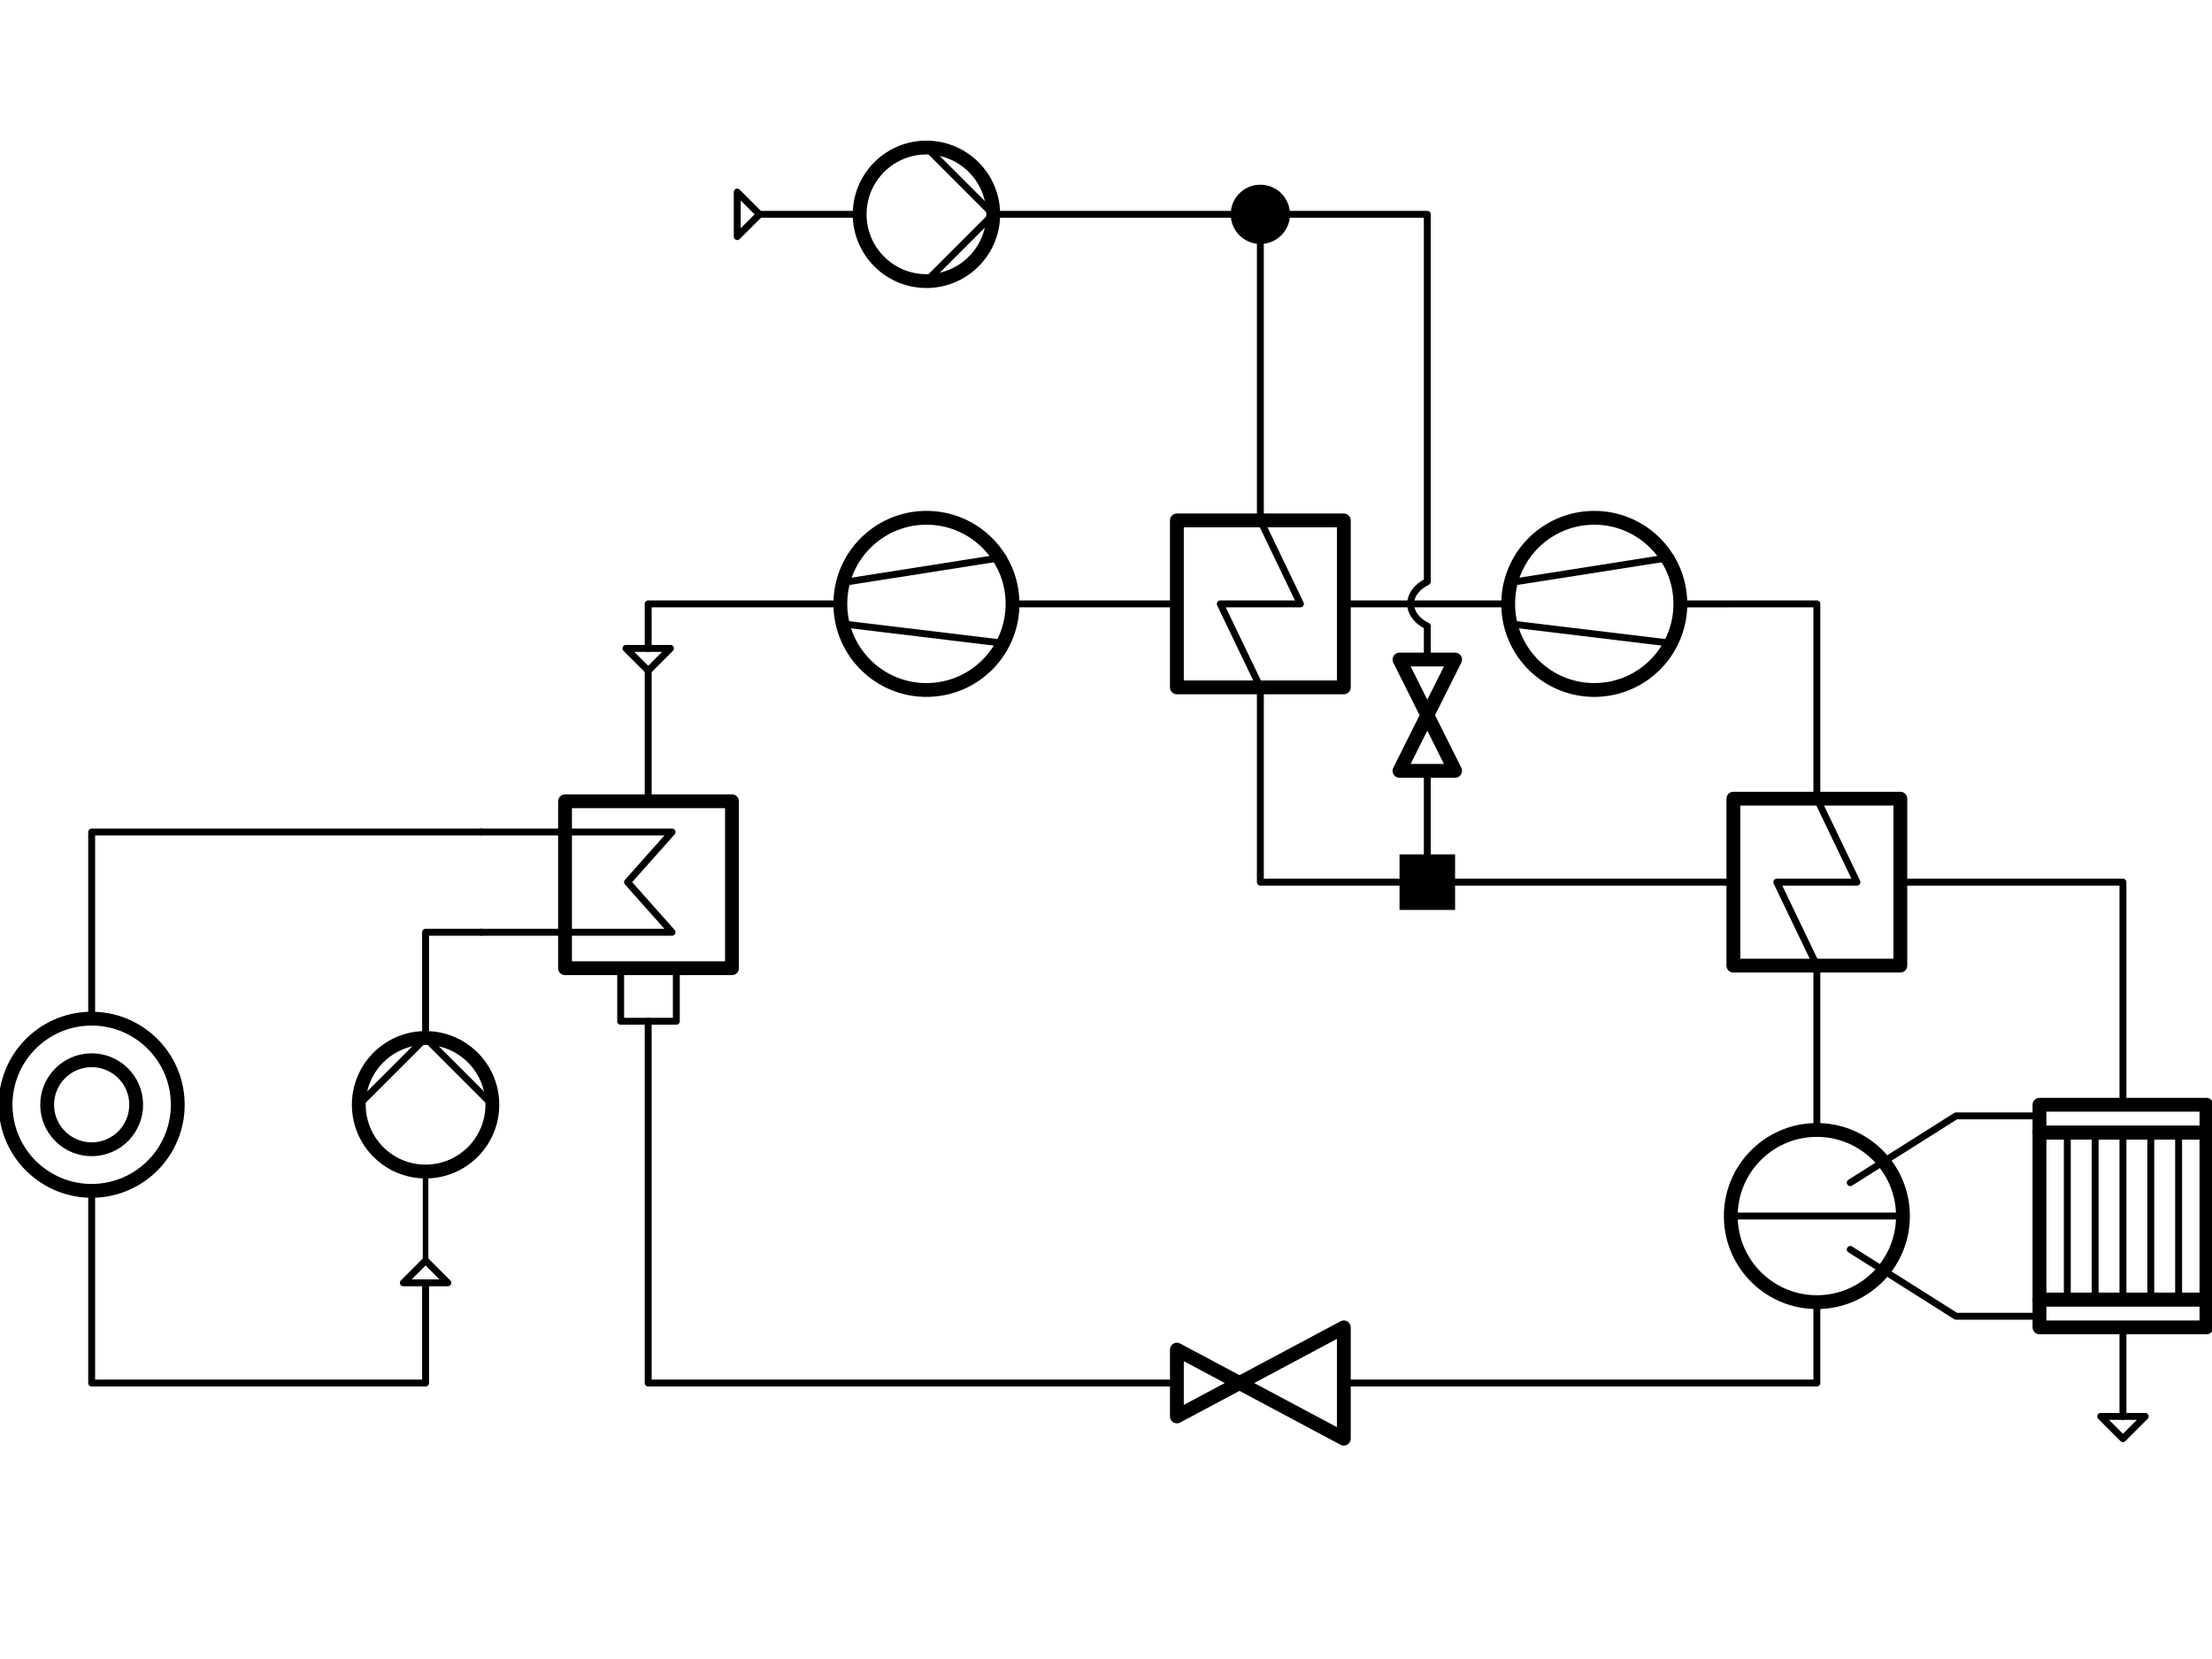
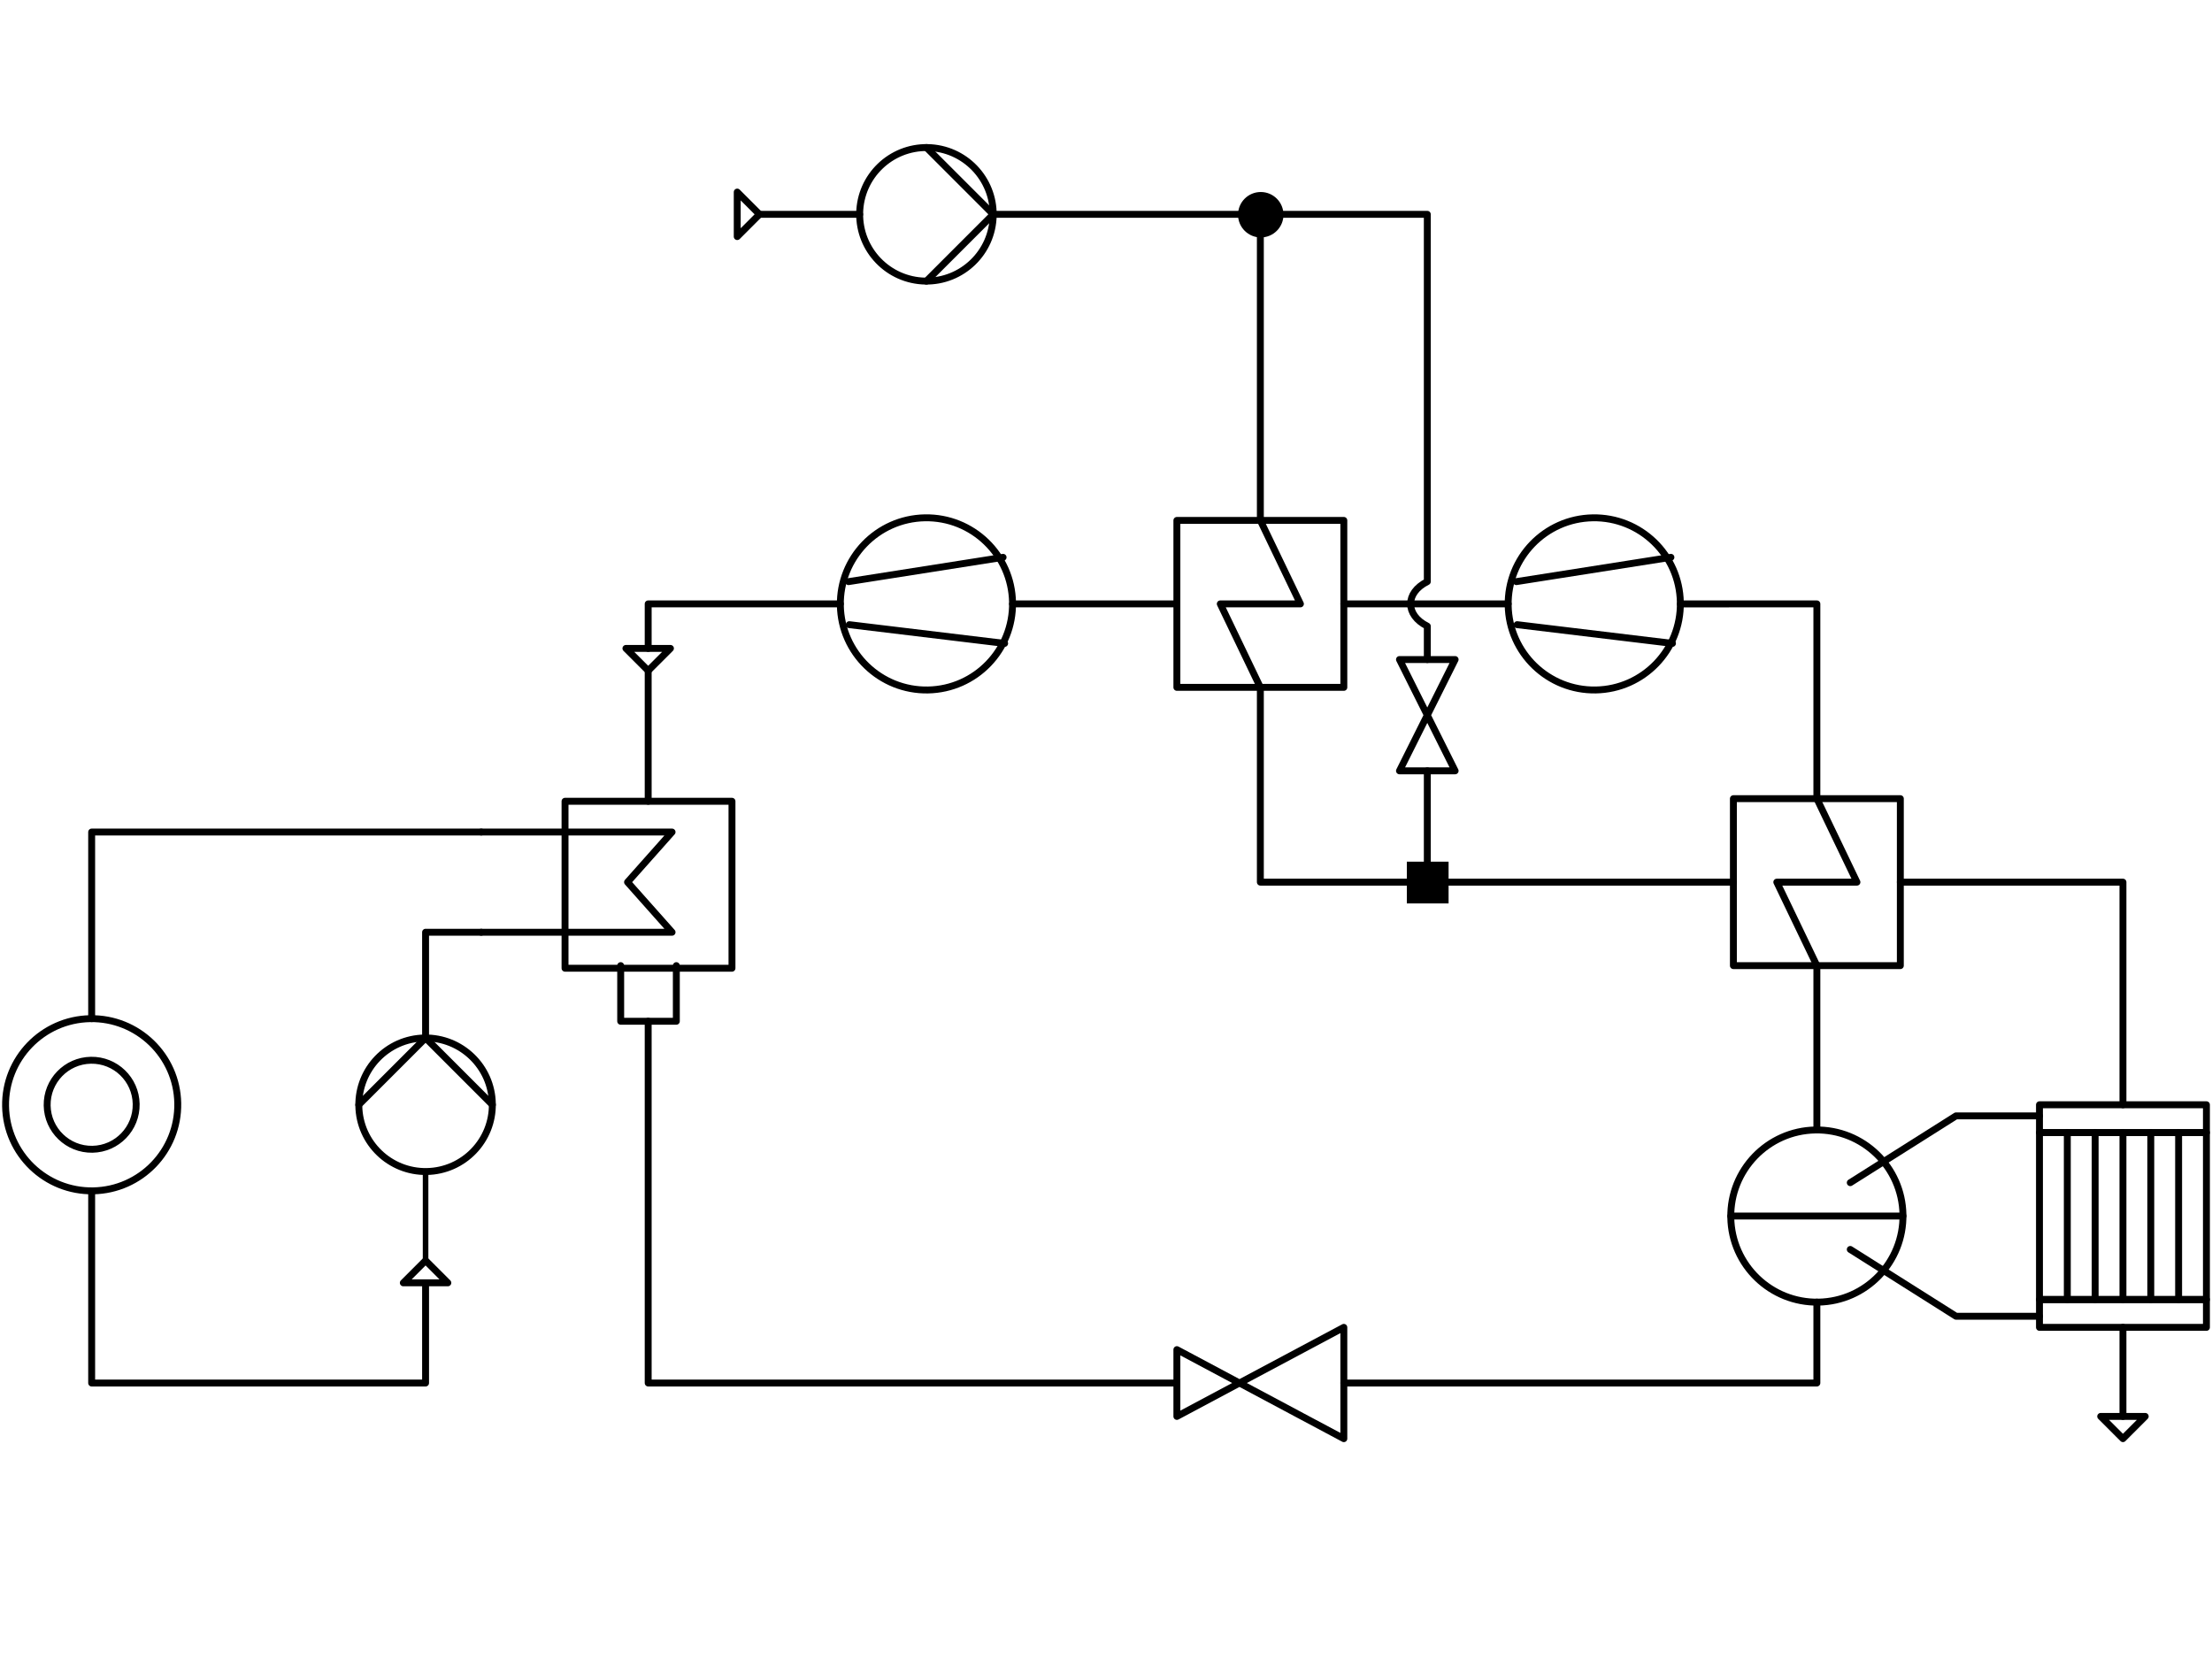
<svg xmlns="http://www.w3.org/2000/svg" xmlns:xlink="http://www.w3.org/1999/xlink" id="svg8" version="1.1" viewBox="0 0 160 120" height="120mm" width="160mm">
  <defs id="defs2">
    <linearGradient id="linearGradient2073">
      <stop id="stop2069" offset="0" style="stop-color:#000000;stop-opacity:1;" />
      <stop id="stop2071" offset="1" style="stop-color:#000000;stop-opacity:0;" />
    </linearGradient>
    <rect id="rect1009" height="0" width="12.5" y="-75" x="50" />
    <linearGradient gradientTransform="translate(0.2924316,-2.377988)" gradientUnits="userSpaceOnUse" y2="204.982" x2="223.365" y1="204.982" x1="221.694" id="linearGradient2075" xlink:href="#linearGradient2073" />
    <clipPath id="p6e57b7c683">
      <rect x="46.966" y="7.2" width="558" height="332.64" id="rect229" />
    </clipPath>
    <clipPath id="clipPath1">
      <rect x="46.966" y="7.2" width="558" height="332.64" id="rect1" />
    </clipPath>
    <clipPath id="clipPath2">
      <rect x="46.966" y="7.2" width="558" height="332.64" id="rect2" />
    </clipPath>
    <clipPath id="clipPath3">
      <rect x="46.966" y="7.2" width="558" height="332.64" id="rect3" />
    </clipPath>
    <clipPath id="clipPath4">
      <rect x="46.966" y="7.2" width="558" height="332.64" id="rect4" />
    </clipPath>
    <clipPath id="clipPath5">
      <rect x="46.966" y="7.2" width="558" height="332.64" id="rect5" />
    </clipPath>
    <clipPath id="clipPath6">
      <rect x="46.966" y="7.2" width="558" height="332.64" id="rect6" />
    </clipPath>
    <clipPath id="clipPath7">
      <rect x="46.966" y="7.2" width="558" height="332.64" id="rect7" />
    </clipPath>
    <path id="path3" d="M 0,0 V 3.5" style="stroke:#000000;stroke-width:0.8" />
    <path id="path4" d="m 2034,4250 q -487,0 -733,-480 -245,-479 -245,-1442 0,-959 245,-1439 246,-480 733,-480 491,0 736,480 246,480 246,1439 0,963 -246,1442 -245,480 -736,480 z m 0,500 q 785,0 1199,-621 414,-620 414,-1801 0,-1178 -414,-1799 -414,-620 -1199,-620 -784,0 -1198,620 -414,621 -414,1799 0,1181 414,1801 414,621 1198,621 z" transform="scale(0.015625)" />
    <path id="path5" d="m 684,794 h 660 V 0 H 684 Z" transform="scale(0.015625)" />
    <path id="path6" d="M 1228,531 H 3431 V 0 H 469 v 531 q 359,372 979,998 621,627 780,809 303,340 423,576 121,236 121,464 0,372 -261,606 -261,235 -680,235 -297,0 -627,-103 -329,-103 -704,-313 v 638 q 381,153 712,231 332,78 607,78 725,0 1156,-363 431,-362 431,-968 0,-288 -108,-546 -107,-257 -392,-607 -78,-91 -497,-524 Q 1991,1309 1228,531 Z" transform="scale(0.015625)" />
    <path id="path7" d="M 691,4666 H 3169 V 4134 H 1269 V 2991 q 137,47 274,70 138,23 276,23 781,0 1237,-428 457,-428 457,-1159 Q 3513,744 3044,326 2575,-91 1722,-91 1428,-91 1123,-41 819,9 494,109 v 635 q 281,-153 581,-228 300,-75 634,-75 541,0 856,284 316,284 316,772 0,487 -316,771 -315,285 -856,285 -253,0 -505,-56 -251,-56 -513,-175 z" transform="scale(0.015625)" />
    <path id="path8" d="M 525,4666 H 3525 V 4397 L 1831,0 H 1172 L 2766,4134 H 525 Z" transform="scale(0.015625)" />
    <path id="path9" d="M 794,531 H 1825 V 4091 L 703,3866 v 575 l 1116,225 h 631 V 531 H 3481 V 0 H 794 Z" transform="scale(0.015625)" />
    <path id="path10" d="M 3513,2113 V 0 h -575 v 2094 q 0,497 -194,743 -194,247 -581,247 -466,0 -735,-297 -269,-296 -269,-809 V 0 H 581 v 4863 h 578 V 2956 q 207,316 486,472 280,156 646,156 603,0 912,-373 310,-373 310,-1098 z" transform="scale(0.015625)" />
    <path id="path11" d="M 3597,1894 V 1613 H 953 q 38,-594 358,-905 320,-311 892,-311 331,0 642,81 311,81 618,244 V 178 Q 3153,47 2828,-22 2503,-91 2169,-91 1331,-91 842,396 353,884 353,1716 q 0,859 464,1363 464,505 1252,505 706,0 1117,-455 411,-454 411,-1235 z m -575,169 q -6,471 -264,752 -258,282 -683,282 -481,0 -770,-272 -289,-272 -333,-766 z" transform="scale(0.015625)" />
    <path id="path12" d="m 2194,1759 q -697,0 -966,-159 -269,-159 -269,-544 0,-306 202,-486 202,-179 548,-179 479,0 768,339 289,339 289,901 v 128 z m 1147,238 V 0 H 2766 V 531 Q 2569,213 2275,61 1981,-91 1556,-91 q -537,0 -855,302 -317,302 -317,808 0,590 395,890 396,300 1180,300 h 807 v 57 q 0,397 -261,614 -261,217 -733,217 -300,0 -585,-72 -284,-72 -546,-216 v 532 q 315,122 612,182 297,61 578,61 760,0 1135,-394 375,-393 375,-1193 z" transform="scale(0.015625)" />
    <path id="path13" d="M 1172,4494 V 3500 H 2356 V 3053 H 1172 V 1153 q 0,-428 117,-550 117,-122 477,-122 h 590 V 0 H 1766 Q 1100,0 847,248 594,497 594,1153 V 3053 H 172 v 447 h 422 v 994 z" transform="scale(0.015625)" />
    <path id="path14" transform="scale(0.015625)" d="" />
    <path id="path15" d="m 2631,2963 q -97,56 -211,82 -114,27 -251,27 -488,0 -749,-317 -261,-317 -261,-911 V 0 H 581 v 3500 h 578 v -544 q 182,319 472,473 291,155 707,155 59,0 131,-8 72,-7 159,-23 z" transform="scale(0.015625)" />
    <path id="path16" d="M 3513,2113 V 0 h -575 v 2094 q 0,497 -194,743 -194,247 -581,247 -466,0 -735,-297 -269,-296 -269,-809 V 0 H 581 v 3500 h 578 v -544 q 207,316 486,472 280,156 646,156 603,0 912,-373 310,-373 310,-1098 z" transform="scale(0.015625)" />
    <path id="path17" d="m 2834,3397 v -544 q -243,125 -506,187 -262,63 -544,63 -428,0 -642,-131 -214,-131 -214,-394 0,-200 153,-314 153,-114 616,-217 l 197,-44 q 612,-131 870,-370 258,-239 258,-667 0,-488 -386,-773 Q 2250,-91 1575,-91 1294,-91 989,-36 684,19 347,128 v 594 q 319,-166 628,-249 309,-82 613,-82 406,0 624,139 219,139 219,392 0,234 -158,359 -157,125 -692,241 l -200,47 q -534,112 -772,345 -237,233 -237,639 0,494 350,762 350,269 994,269 318,0 599,-47 282,-46 519,-140 z" transform="scale(0.015625)" />
    <path id="path18" d="m 2375,4863 v -479 h -550 q -309,0 -430,-125 -120,-125 -120,-450 v -309 h 947 V 3053 H 1275 V 0 H 697 V 3053 H 147 v 447 h 550 v 244 q 0,584 272,851 272,268 862,268 z" transform="scale(0.015625)" />
    <path id="path19" d="m 2906,2969 v 1894 h 575 V 0 H 2906 V 525 Q 2725,213 2448,61 2172,-91 1784,-91 1150,-91 751,415 353,922 353,1747 q 0,825 398,1331 399,506 1033,506 388,0 664,-152 277,-151 458,-463 z M 947,1747 q 0,-634 261,-995 261,-361 717,-361 456,0 718,361 263,361 263,995 0,634 -263,995 -262,361 -718,361 -456,0 -717,-361 -261,-361 -261,-995 z" transform="scale(0.015625)" />
    <path id="path20" d="m 603,3500 h 575 V 0 H 603 Z m 0,1363 h 575 V 4134 H 603 Z" transform="scale(0.015625)" />
    <path id="path21" d="m 628,4666 h 941 L 2759,1491 3956,4666 h 941 V 0 H 4281 V 4097 L 3078,897 H 2444 L 1241,4097 V 0 H 628 Z" transform="scale(0.015625)" />
    <path id="path22" d="m 213,4666 h 637 l 981,-3944 978,3944 h 710 l 981,-3944 978,3944 h 641 L 4947,0 H 4153 L 3169,4050 2175,0 h -794 z" transform="scale(0.015625)" />
    <path id="path23" d="M 0,0 H -3.5" style="stroke:#000000;stroke-width:0.8" />
    <path id="path24" d="m 2597,2516 q 453,-97 707,-404 255,-306 255,-756 0,-690 -475,-1069 -475,-378 -1350,-378 -293,0 -604,58 -311,58 -642,174 v 609 q 262,-153 574,-231 313,-78 654,-78 593,0 904,234 311,234 311,681 0,413 -289,645 -289,233 -804,233 h -544 v 519 h 569 q 465,0 712,186 247,186 247,536 0,359 -255,551 -254,193 -729,193 -260,0 -557,-57 -297,-56 -653,-174 v 562 q 360,100 674,150 314,50 592,50 719,0 1137,-327 419,-326 419,-882 0,-388 -222,-655 -222,-267 -631,-370 z" transform="scale(0.015625)" />
    <path id="path25" d="M 2419,4116 825,1625 h 1594 z m -166,550 h 794 V 1625 h 666 V 1100 H 3047 V 0 H 2419 V 1100 H 313 v 609 z" transform="scale(0.015625)" />
    <path id="path26" d="m 2113,2584 q -425,0 -674,-291 -248,-290 -248,-796 0,-503 248,-796 249,-292 674,-292 425,0 673,292 248,293 248,796 0,506 -248,796 -248,291 -673,291 z m 1253,1979 v -575 q -238,112 -480,171 -242,60 -480,60 -625,0 -955,-422 -329,-422 -376,-1275 184,272 462,417 279,145 613,145 703,0 1111,-427 408,-426 408,-1160 0,-719 -425,-1154 -425,-434 -1131,-434 -810,0 -1238,620 -428,621 -428,1799 0,1106 525,1764 525,658 1409,658 238,0 480,-47 242,-47 505,-140 z" transform="scale(0.015625)" />
    <path id="path27" d="m 2034,2216 q -450,0 -708,-241 -257,-241 -257,-662 0,-422 257,-663 258,-241 708,-241 450,0 709,242 260,243 260,662 0,421 -258,662 -257,241 -711,241 z m -631,268 q -406,100 -633,378 -226,279 -226,679 0,559 398,884 399,325 1092,325 697,0 1094,-325 397,-325 397,-884 0,-400 -227,-679 -226,-278 -629,-378 456,-106 710,-416 255,-309 255,-755 Q 3634,634 3220,271 2806,-91 2034,-91 1263,-91 848,271 434,634 434,1313 q 0,446 256,755 257,310 713,416 z m -231,997 q 0,-362 226,-565 227,-203 636,-203 407,0 636,203 230,203 230,565 0,363 -230,566 -229,203 -636,203 -409,0 -636,-203 -226,-203 -226,-566 z" transform="scale(0.015625)" />
    <path id="path28" d="m 3328,2828 q 216,388 516,572 300,184 706,184 547,0 844,-383 297,-382 297,-1088 V 0 h -578 v 2094 q 0,503 -179,746 -178,244 -543,244 -447,0 -707,-297 -259,-296 -259,-809 V 0 h -578 v 2094 q 0,506 -178,748 -178,242 -550,242 -441,0 -701,-298 -259,-298 -259,-808 V 0 H 581 v 3500 h 578 v -544 q 197,322 472,475 275,153 653,153 382,0 649,-194 267,-193 395,-562 z" transform="scale(0.015625)" />
    <path id="path29" d="M 1159,525 V -1331 H 581 v 4831 h 578 v -531 q 182,312 458,463 277,152 661,152 638,0 1036,-506 399,-506 399,-1331 0,-825 -399,-1332 -398,-506 -1036,-506 -384,0 -661,152 -276,152 -458,464 z m 1957,1222 q 0,634 -261,995 -261,361 -717,361 -457,0 -718,-361 -261,-361 -261,-995 0,-634 261,-995 261,-361 718,-361 456,0 717,361 261,361 261,995 z" transform="scale(0.015625)" />
    <path id="path30" d="m 544,1381 v 2119 h 575 V 1403 q 0,-497 193,-746 194,-248 582,-248 465,0 735,297 271,297 271,810 v 1984 h 575 V 0 H 2900 V 538 Q 2691,219 2414,64 2138,-91 1772,-91 1169,-91 856,284 544,659 544,1381 Z m 1447,2203 z" transform="scale(0.015625)" />
    <path id="path31" d="m 628,4666 h 631 V 2694 l 2094,1972 h 813 L 1850,2491 4331,0 H 3500 L 1259,2247 V 0 H 628 Z" transform="scale(0.015625)" />
    <path id="path32" d="M 0,1 C 0.265,1 0.52,0.895 0.707,0.707 0.895,0.52 1,0.265 1,0 1,-0.265 0.895,-0.52 0.707,-0.707 0.52,-0.895 0.265,-1 0,-1 -0.265,-1 -0.52,-0.895 -0.707,-0.707 -0.895,-0.52 -1,-0.265 -1,0 -1,0.265 -0.895,0.52 -0.707,0.707 -0.52,0.895 -0.265,1 0,1 Z" style="stroke:#000000" />
    <path id="path33" d="M 0,3 C 0.796,3 1.559,2.684 2.121,2.121 2.684,1.559 3,0.796 3,0 3,-0.796 2.684,-1.559 2.121,-2.121 1.559,-2.684 0.796,-3 0,-3 -0.796,-3 -1.559,-2.684 -2.121,-2.121 -2.684,-1.559 -3,-0.796 -3,0 -3,0.796 -2.684,1.559 -2.121,2.121 -1.559,2.684 -0.796,3 0,3 Z" style="stroke:#ff0000" />
    <path id="path34" d="M 0,3 C 0.796,3 1.559,2.684 2.121,2.121 2.684,1.559 3,0.796 3,0 3,-0.796 2.684,-1.559 2.121,-2.121 1.559,-2.684 0.796,-3 0,-3 -0.796,-3 -1.559,-2.684 -2.121,-2.121 -2.684,-1.559 -3,-0.796 -3,0 -3,0.796 -2.684,1.559 -2.121,2.121 -1.559,2.684 -0.796,3 0,3 Z" style="stroke:#0000ff" />
    <path id="path35" d="m 3122,3366 v -538 q -244,135 -489,202 -245,67 -495,67 -560,0 -870,-355 -309,-354 -309,-995 0,-641 309,-996 310,-354 870,-354 250,0 495,67 245,67 489,202 V 134 Q 2881,22 2623,-34 2366,-91 2075,-91 1284,-91 818,406 353,903 353,1747 q 0,856 470,1346 471,491 1290,491 265,0 518,-55 253,-54 491,-163 z" transform="scale(0.015625)" />
    <path id="path36" d="m 1959,3097 q -462,0 -731,-361 -269,-361 -269,-989 0,-628 267,-989 268,-361 733,-361 460,0 728,362 269,363 269,988 0,622 -269,986 -268,364 -728,364 z m 0,487 q 750,0 1178,-488 429,-487 429,-1349 Q 3566,888 3137,398 2709,-91 1959,-91 1206,-91 779,398 353,888 353,1747 q 0,862 426,1349 427,488 1180,488 z" transform="scale(0.015625)" />
    <path id="path37" d="M 3513,3500 2247,1797 3578,0 H 2900 L 1881,1375 863,0 H 184 L 1544,1831 300,3500 h 678 l 928,-1247 928,1247 z" transform="scale(0.015625)" />
    <path id="path38" d="m 2906,1791 q 0,625 -258,968 -257,344 -723,344 -462,0 -720,-344 -258,-343 -258,-968 0,-622 258,-966 258,-344 720,-344 466,0 723,344 258,344 258,966 z M 3481,434 q 0,-893 -397,-1329 -396,-436 -1215,-436 -303,0 -572,45 -269,45 -522,139 v 559 q 253,-137 500,-202 247,-66 503,-66 566,0 847,295 281,295 281,892 V 616 Q 2728,306 2450,153 2172,0 1784,0 1141,0 747,490 353,981 353,1791 q 0,812 394,1302 394,491 1037,491 388,0 666,-153 278,-153 456,-462 v 531 h 575 z" transform="scale(0.015625)" />
    <path id="path39" d="m 1984,4856 q -418,-718 -622,-1422 -203,-703 -203,-1425 0,-721 205,-1429 205,-708 620,-1424 h -500 q -468,735 -701,1444 -233,709 -233,1409 0,697 231,1403 232,707 703,1444 z" transform="scale(0.015625)" />
    <path id="path40" d="m 513,4856 h 500 q 468,-737 701,-1444 233,-706 233,-1403 0,-700 -233,-1409 -233,-709 -701,-1444 H 513 q 415,716 620,1424 205,708 205,1429 0,722 -205,1425 -205,704 -620,1422 z" transform="scale(0.015625)" />
    <path id="path41" d="M 1259,4147 V 519 h 763 q 966,0 1414,437 448,438 448,1382 0,937 -448,1373 -448,436 -1414,436 z m -631,519 h 1297 q 1356,0 1990,-564 635,-564 635,-1764 Q 4550,1131 3912,565 3275,0 1925,0 H 628 Z" transform="scale(0.015625)" />
    <path id="path42" d="m 628,4666 h 631 V 2753 h 2294 v 1913 h 631 V 0 H 3553 V 2222 H 1259 V 0 H 628 Z" transform="scale(0.015625)" />
    <path id="path43" d="M 628,4666 H 3578 V 4134 H 1259 V 2753 H 3481 V 2222 H 1259 V 531 H 3634 V 0 H 628 Z" transform="scale(0.015625)" />
  </defs>
  <g id="layer1" transform="translate(-61.99998,-32.63907)">
-     <ellipse style="color:#000000;clip-rule:nonzero;display:inline;overflow:visible;visibility:visible;isolation:auto;mix-blend-mode:normal;color-interpolation:sRGB;color-interpolation-filters:linearRGB;solid-color:#000000;solid-opacity:1;fill:none;fill-opacity:1;fill-rule:nonzero;stroke:#000000;stroke-width:1;stroke-linecap:round;stroke-linejoin:round;stroke-miterlimit:4;stroke-dasharray:none;stroke-dashoffset:0;stroke-opacity:1;color-rendering:auto;image-rendering:auto;shape-rendering:auto;text-rendering:auto;enable-background:accumulate" id="path4405-2-2-4-3" cx="129.856" cy="-45.816" transform="matrix(0.9998385,0.01796859,0.01796859,-0.9998385,0,0)" rx="4.83" ry="4.83" />
+     <ellipse style="color:#000000;clip-rule:nonzero;display:inline;overflow:visible;visibility:visible;isolation:auto;mix-blend-mode:normal;color-interpolation:sRGB;color-interpolation-filters:linearRGB;solid-color:#000000;solid-opacity:1;fill:none;fill-opacity:1;fill-rule:nonzero;stroke:#000000;stroke-width:0.5;stroke-linecap:round;stroke-linejoin:round;stroke-miterlimit:4;stroke-dasharray:none;stroke-dashoffset:0;stroke-opacity:1;color-rendering:auto;image-rendering:auto;shape-rendering:auto;text-rendering:auto;enable-background:accumulate" id="path4405-2-2-4-3" cx="129.856" cy="-45.816" transform="matrix(0.9998385,0.01796859,0.01796859,-0.9998385,0,0)" rx="4.83" ry="4.83" />
    <path style="fill:none;fill-opacity:1;fill-rule:evenodd;stroke:#000000;stroke-width:0.5;stroke-linecap:round;stroke-linejoin:round;stroke-miterlimit:4;stroke-dasharray:none;stroke-opacity:1" d="m 129.012,52.972 4.831,-4.831 -4.831,-4.831" id="path4585-2-7-1" />
    <path style="fill:none;stroke:#000000;stroke-width:0.5;stroke-linecap:round;stroke-linejoin:round;stroke-miterlimit:4;stroke-dasharray:none;stroke-opacity:1" d="m 215.559,135.091 v -6.441" id="path984-0-9-9-9-7-0-1-5-0-8-4-7" />
    <path style="fill:none;fill-opacity:1;fill-rule:evenodd;stroke:#000000;stroke-width:0.5;stroke-linecap:round;stroke-linejoin:round;stroke-miterlimit:4;stroke-dasharray:none;stroke-opacity:1" d="m 213.949,135.091 1.61,1.61 1.61,-1.61 z" id="path4652-12-9-60-5-4-2" />
    <path style="fill:none;stroke:#000000;stroke-width:0.5;stroke-linecap:round;stroke-linejoin:round;stroke-miterlimit:4;stroke-dasharray:none;stroke-opacity:1" d="m 96.808,100.07 13.804,2e-5 -3.22,-3.623 3.22,-3.623 -13.804,-2e-6" id="path984-0-9-9-9" />
-     <path id="rect986-1-1-0-2" style="fill:none;fill-opacity:1;stroke:#000000;stroke-width:1;stroke-linecap:round;stroke-linejoin:round;stroke-miterlimit:4;stroke-dasharray:none;stroke-opacity:1" d="m 114.946,90.597 -1e-5,12.076 H 102.87 V 90.597 Z" />
+     <path id="rect986-1-1-0-2" style="fill:none;fill-opacity:1;stroke:#000000;stroke-width:0.5;stroke-linecap:round;stroke-linejoin:round;stroke-miterlimit:4;stroke-dasharray:none;stroke-opacity:1" d="m 114.946,90.597 -1e-5,12.076 H 102.87 V 90.597 Z" />
    <path style="fill:none;fill-opacity:1;stroke:#000000;stroke-width:0.5;stroke-linecap:round;stroke-linejoin:round;stroke-miterlimit:4;stroke-dasharray:none;stroke-opacity:1" d="m 110.921,102.485 v 4.025 l -4.025,1e-5 v -4.025" id="path987-2-9" />
-     <path style="fill:none;fill-opacity:1;stroke:#000000;stroke-width:1;stroke-linecap:round;stroke-linejoin:round;stroke-miterlimit:4;stroke-dasharray:none;stroke-opacity:1" d="m 159.203,136.702 v -8.051 l -12.076,6.441 v -4.831 z" id="path1057-2-6-6-9" />
+     <path style="fill:none;fill-opacity:1;stroke:#000000;stroke-width:0.5;stroke-linecap:round;stroke-linejoin:round;stroke-miterlimit:4;stroke-dasharray:none;stroke-opacity:1" d="m 159.203,136.702 v -8.051 l -12.076,6.441 v -4.831 z" id="path1057-2-6-6-9" />
    <path style="fill:none;stroke:#000000;stroke-width:0.5;stroke-linecap:round;stroke-linejoin:round;stroke-miterlimit:4;stroke-dasharray:none;stroke-opacity:1" d="M 122.784,76.32 H 108.885 l -2e-5,3.22" id="path984-0-9-9-9-7-0-1-5-0-8" />
    <path style="fill:none;stroke:#000000;stroke-width:0.5;stroke-linecap:round;stroke-linejoin:round;stroke-miterlimit:4;stroke-dasharray:none;stroke-opacity:1" d="m 108.885,106.511 v 26.165 h 38.242" id="path984-0-9-9-9-7-0-1-5-0-8-4" />
    <path style="fill:none;stroke:#000000;stroke-width:0.5;stroke-linecap:round;stroke-linejoin:round;stroke-miterlimit:4;stroke-dasharray:none;stroke-opacity:1" d="m 183.545,76.321 c 1.34,-0.003 7.045,-0.002 9.874,-7.9e-4 l -1e-5,14.089" id="path984-0-9-9-9-7-6" />
-     <ellipse style="color:#000000;clip-rule:nonzero;display:inline;overflow:visible;visibility:visible;isolation:auto;mix-blend-mode:normal;color-interpolation:sRGB;color-interpolation-filters:linearRGB;solid-color:#000000;solid-opacity:1;fill:none;fill-opacity:1;fill-rule:nonzero;stroke:#000000;stroke-width:1;stroke-linecap:round;stroke-linejoin:round;stroke-miterlimit:4;stroke-dasharray:none;stroke-dashoffset:0;stroke-opacity:1;color-rendering:auto;image-rendering:auto;shape-rendering:auto;text-rendering:auto;enable-background:accumulate" id="path4405-2-2" cx="127.62" cy="78.626" transform="rotate(-1.02958)" rx="6.228" ry="6.228" />
+     <ellipse style="color:#000000;clip-rule:nonzero;display:inline;overflow:visible;visibility:visible;isolation:auto;mix-blend-mode:normal;color-interpolation:sRGB;color-interpolation-filters:linearRGB;solid-color:#000000;solid-opacity:1;fill:none;fill-opacity:1;fill-rule:nonzero;stroke:#000000;stroke-width:0.5;stroke-linecap:round;stroke-linejoin:round;stroke-miterlimit:4;stroke-dasharray:none;stroke-dashoffset:0;stroke-opacity:1;color-rendering:auto;image-rendering:auto;shape-rendering:auto;text-rendering:auto;enable-background:accumulate" id="path4405-2-2" cx="127.62" cy="78.626" transform="rotate(-1.02958)" rx="6.228" ry="6.228" />
    <path style="fill:none;fill-opacity:1;fill-rule:evenodd;stroke:#000000;stroke-width:0.5;stroke-linecap:round;stroke-linejoin:round;stroke-miterlimit:4;stroke-dasharray:none;stroke-opacity:1" d="m 123.376,74.71 11.18,-1.758" id="path4585-2" />
    <path style="fill:none;fill-opacity:1;fill-rule:evenodd;stroke:#000000;stroke-width:0.5;stroke-linecap:round;stroke-linejoin:round;stroke-miterlimit:4;stroke-dasharray:none;stroke-opacity:1" d="M 134.668,79.178 123.432,77.823" id="path4587-8" />
    <g transform="matrix(-0.8050902,0,0,-0.8050902,234.9753,250.2193)" id="g1624-4-7-0-3-8-3" style="fill:none;fill-opacity:1;stroke:#000000;stroke-width:1;stroke-linecap:round;stroke-linejoin:round;stroke-miterlimit:4;stroke-dasharray:none;stroke-opacity:1">
      <path style="fill:none;fill-opacity:1;stroke:#000000;stroke-width:0.621;stroke-linecap:round;stroke-linejoin:round;stroke-miterlimit:4;stroke-dasharray:none;stroke-opacity:1" d="m 51.617,198.5 -3.6,-7.5 h 7.2 l -3.6,-7.5" id="path960-8-0-25-4-8-6-6-6" />
    </g>
-     <path style="fill:none;fill-opacity:1;stroke:#000000;stroke-width:1;stroke-linecap:round;stroke-linejoin:round;stroke-miterlimit:4;stroke-dasharray:none;stroke-opacity:1" d="m 187.381,90.409 v 12.076 h 12.076 V 90.409 Z" id="path1057-2-7-1-9" />
+     <path style="fill:none;fill-opacity:1;stroke:#000000;stroke-width:0.5;stroke-linecap:round;stroke-linejoin:round;stroke-miterlimit:4;stroke-dasharray:none;stroke-opacity:1" d="m 187.381,90.409 v 12.076 h 12.076 V 90.409 Z" id="path1057-2-7-1-9" />
    <path style="fill:none;stroke:#000000;stroke-width:0.5;stroke-linecap:round;stroke-linejoin:round;stroke-miterlimit:4;stroke-dasharray:none;stroke-opacity:1" d="m 159.203,132.676 h 34.216 v -5.849" id="path984-0-9-9-9-7-6-9" />
-     <ellipse style="color:#000000;clip-rule:nonzero;display:inline;overflow:visible;visibility:visible;isolation:auto;mix-blend-mode:normal;color-interpolation:sRGB;color-interpolation-filters:linearRGB;solid-color:#000000;solid-opacity:1;fill:none;fill-opacity:1;fill-rule:nonzero;stroke:#000000;stroke-width:1;stroke-linecap:round;stroke-linejoin:round;stroke-miterlimit:4;stroke-dasharray:none;stroke-dashoffset:0;stroke-opacity:1;color-rendering:auto;image-rendering:auto;shape-rendering:auto;text-rendering:auto;enable-background:accumulate" id="path4405-2-2-4" cx="-114.198" cy="90.746" transform="rotate(-91.02958)" rx="4.83" ry="4.83" />
+     <ellipse style="color:#000000;clip-rule:nonzero;display:inline;overflow:visible;visibility:visible;isolation:auto;mix-blend-mode:normal;color-interpolation:sRGB;color-interpolation-filters:linearRGB;solid-color:#000000;solid-opacity:1;fill:none;fill-opacity:1;fill-rule:nonzero;stroke:#000000;stroke-width:0.5;stroke-linecap:round;stroke-linejoin:round;stroke-miterlimit:4;stroke-dasharray:none;stroke-dashoffset:0;stroke-opacity:1;color-rendering:auto;image-rendering:auto;shape-rendering:auto;text-rendering:auto;enable-background:accumulate" id="path4405-2-2-4" cx="-114.198" cy="90.746" transform="rotate(-91.02958)" rx="4.83" ry="4.83" />
    <path style="fill:none;fill-opacity:1;fill-rule:evenodd;stroke:#000000;stroke-width:0.5;stroke-linecap:round;stroke-linejoin:round;stroke-miterlimit:4;stroke-dasharray:none;stroke-opacity:1" d="m 87.952,112.549 4.831,-4.831 4.831,4.831" id="path4585-2-7" />
-     <ellipse style="color:#000000;clip-rule:nonzero;display:inline;overflow:visible;visibility:visible;isolation:auto;mix-blend-mode:normal;color-interpolation:sRGB;color-interpolation-filters:linearRGB;solid-color:#000000;solid-opacity:1;fill:none;fill-opacity:1;fill-rule:nonzero;stroke:#000000;stroke-width:1;stroke-linecap:round;stroke-linejoin:round;stroke-miterlimit:4;stroke-dasharray:none;stroke-dashoffset:0;stroke-opacity:1;color-rendering:auto;image-rendering:auto;shape-rendering:auto;text-rendering:auto;enable-background:accumulate" id="path4405-2-2-7" cx="66.597" cy="113.764" transform="rotate(-1.02958)" rx="6.228" ry="6.228" />
-     <ellipse style="color:#000000;clip-rule:nonzero;display:inline;overflow:visible;visibility:visible;isolation:auto;mix-blend-mode:normal;color-interpolation:sRGB;color-interpolation-filters:linearRGB;solid-color:#000000;solid-opacity:1;fill:none;fill-opacity:1;fill-rule:nonzero;stroke:#000000;stroke-width:1;stroke-linecap:round;stroke-linejoin:round;stroke-miterlimit:4;stroke-dasharray:none;stroke-dashoffset:0;stroke-opacity:1;color-rendering:auto;image-rendering:auto;shape-rendering:auto;text-rendering:auto;enable-background:accumulate" id="path4405-2-2-4-30" cx="-113.764" cy="66.597" transform="rotate(-91.02958)" rx="3.22" ry="3.22" />
+     <ellipse style="color:#000000;clip-rule:nonzero;display:inline;overflow:visible;visibility:visible;isolation:auto;mix-blend-mode:normal;color-interpolation:sRGB;color-interpolation-filters:linearRGB;solid-color:#000000;solid-opacity:1;fill:none;fill-opacity:1;fill-rule:nonzero;stroke:#000000;stroke-width:0.5;stroke-linecap:round;stroke-linejoin:round;stroke-miterlimit:4;stroke-dasharray:none;stroke-dashoffset:0;stroke-opacity:1;color-rendering:auto;image-rendering:auto;shape-rendering:auto;text-rendering:auto;enable-background:accumulate" id="path4405-2-2-7" cx="66.597" cy="113.764" transform="rotate(-1.02958)" rx="6.228" ry="6.228" />
+     <ellipse style="color:#000000;clip-rule:nonzero;display:inline;overflow:visible;visibility:visible;isolation:auto;mix-blend-mode:normal;color-interpolation:sRGB;color-interpolation-filters:linearRGB;solid-color:#000000;solid-opacity:1;fill:none;fill-opacity:1;fill-rule:nonzero;stroke:#000000;stroke-width:0.5;stroke-linecap:round;stroke-linejoin:round;stroke-miterlimit:4;stroke-dasharray:none;stroke-dashoffset:0;stroke-opacity:1;color-rendering:auto;image-rendering:auto;shape-rendering:auto;text-rendering:auto;enable-background:accumulate" id="path4405-2-2-4-30" cx="-113.764" cy="66.597" transform="rotate(-91.02958)" rx="3.22" ry="3.22" />
    <path style="fill:none;stroke:#000000;stroke-width:0.5;stroke-linecap:round;stroke-linejoin:round;stroke-miterlimit:4;stroke-dasharray:none;stroke-opacity:1" d="m 199.457,96.447 h 16.102 v 16.102" id="path984-0-9-9-9-7-6-4" />
    <path style="fill:none;stroke:#000000;stroke-width:0.403;stroke-linecap:round;stroke-linejoin:round;stroke-miterlimit:4;stroke-dasharray:none;stroke-opacity:1" d="m 92.783,123.82 c 0,-1.137 0,-2.209 0,-6.441" id="path984-0-9-9-9-7-0-1-5-0-8-4-7-5" />
    <path style="fill:none;fill-opacity:1;fill-rule:evenodd;stroke:#000000;stroke-width:0.5;stroke-linecap:round;stroke-linejoin:round;stroke-miterlimit:4;stroke-dasharray:none;stroke-opacity:1" d="m 91.173,125.43 1.61,-1.61 1.61,1.61 z" id="path4652-12-9-60-5-4-2-4" />
    <path style="fill:none;stroke:#000000;stroke-width:0.5;stroke-linecap:round;stroke-linejoin:round;stroke-miterlimit:4;stroke-dasharray:none;stroke-opacity:1" d="m 92.783,107.718 v -7.648 l 4.025,-1e-5 m 0,-7.246 h -28.178 v 13.497" id="path984-0-9-9-9-7" />
    <path style="fill:none;stroke:#000000;stroke-width:0.5;stroke-linecap:round;stroke-linejoin:round;stroke-miterlimit:4;stroke-dasharray:none;stroke-opacity:1" d="m 68.63,118.777 v 13.9 h 24.153 v -7.246" id="path984-0-9-9-9-7-0-1-5-0-8-4-7-5-9" />
    <path style="fill:none;fill-opacity:1;fill-rule:evenodd;stroke:#000000;stroke-width:0.5;stroke-linecap:round;stroke-linejoin:round;stroke-miterlimit:4;stroke-dasharray:none;stroke-opacity:1" d="m 107.275,79.54 1.61,1.61 1.61,-1.61 z" id="path4652-12-9-60-5-4-2-9" />
    <path style="fill:none;stroke:#000000;stroke-width:0.5;stroke-linecap:round;stroke-linejoin:round;stroke-miterlimit:4;stroke-dasharray:none;stroke-opacity:1" d="m 108.885,81.15 -2e-5,9.446" id="path984-0-9-9-9-7-0-1-5-0-8-9" />
    <g id="g1004" transform="matrix(0.8050902,0,0,0.8050902,33.20632,32.03983)">
-       <ellipse style="color:#000000;clip-rule:nonzero;display:inline;overflow:visible;visibility:visible;isolation:auto;mix-blend-mode:normal;color-interpolation:sRGB;color-interpolation-filters:linearRGB;solid-color:#000000;solid-opacity:1;fill:none;fill-opacity:1;fill-rule:nonzero;stroke:#000000;stroke-width:1.242;stroke-linecap:round;stroke-linejoin:round;stroke-miterlimit:4;stroke-dasharray:none;stroke-dashoffset:0;stroke-opacity:1;color-rendering:auto;image-rendering:auto;shape-rendering:auto;text-rendering:auto;enable-background:accumulate" id="path4405-2-2-5" cx="177.983" cy="58.208" transform="rotate(-1.02958)" rx="7.735" ry="7.735" />
+       <ellipse style="color:#000000;clip-rule:nonzero;display:inline;overflow:visible;visibility:visible;isolation:auto;mix-blend-mode:normal;color-interpolation:sRGB;color-interpolation-filters:linearRGB;solid-color:#000000;solid-opacity:1;fill:none;fill-opacity:1;fill-rule:nonzero;stroke:#000000;stroke-width:0.621;stroke-linecap:round;stroke-linejoin:round;stroke-miterlimit:4;stroke-dasharray:none;stroke-dashoffset:0;stroke-opacity:1;color-rendering:auto;image-rendering:auto;shape-rendering:auto;text-rendering:auto;enable-background:accumulate" id="path4405-2-2-5" cx="177.983" cy="58.208" transform="rotate(-1.02958)" rx="7.735" ry="7.735" />
      <path style="fill:none;fill-opacity:1;fill-rule:evenodd;stroke:#000000;stroke-width:0.621;stroke-linecap:round;stroke-linejoin:round;stroke-miterlimit:4;stroke-dasharray:none;stroke-opacity:1" d="m 172,53 13.887,-2.184" id="path4585-2-0" />
      <path style="fill:none;fill-opacity:1;fill-rule:evenodd;stroke:#000000;stroke-width:0.621;stroke-linecap:round;stroke-linejoin:round;stroke-miterlimit:4;stroke-dasharray:none;stroke-opacity:1" d="m 186.026,58.55 -13.956,-1.683" id="path4587-8-8" />
    </g>
    <g transform="matrix(-0.8050902,0,0,-0.8050902,194.7207,230.0921)" id="g1624-4-7-0-3-8-3-0" style="fill:none;fill-opacity:1;stroke:#000000;stroke-width:1;stroke-linecap:round;stroke-linejoin:round;stroke-miterlimit:4;stroke-dasharray:none;stroke-opacity:1">
      <path style="fill:none;fill-opacity:1;stroke:#000000;stroke-width:0.621;stroke-linecap:round;stroke-linejoin:round;stroke-miterlimit:4;stroke-dasharray:none;stroke-opacity:1" d="m 51.617,198.5 -3.6,-7.5 h 7.2 l -3.6,-7.5" id="path960-8-0-25-4-8-6-6-6-0" />
    </g>
-     <path style="fill:none;fill-opacity:1;stroke:#000000;stroke-width:1;stroke-linecap:round;stroke-linejoin:round;stroke-miterlimit:4;stroke-dasharray:none;stroke-opacity:1" d="m 147.127,70.282 v 12.076 h 12.076 V 70.282 Z" id="path1057-2-7-1-9-5" />
+     <path style="fill:none;fill-opacity:1;stroke:#000000;stroke-width:0.5;stroke-linecap:round;stroke-linejoin:round;stroke-miterlimit:4;stroke-dasharray:none;stroke-opacity:1" d="m 147.127,70.282 v 12.076 h 12.076 V 70.282 Z" id="path1057-2-7-1-9-5" />
    <g id="g1004-1" transform="matrix(0.8050902,0,0,0.8050902,45.28267,80.34524)" style="stroke-width:1.242;stroke-dasharray:none">
-       <ellipse style="color:#000000;clip-rule:nonzero;display:inline;overflow:visible;visibility:visible;isolation:auto;mix-blend-mode:normal;color-interpolation:sRGB;color-interpolation-filters:linearRGB;solid-color:#000000;solid-opacity:1;fill:none;fill-opacity:1;fill-rule:nonzero;stroke:#000000;stroke-width:1.242;stroke-linecap:round;stroke-linejoin:round;stroke-miterlimit:4;stroke-dasharray:none;stroke-dashoffset:0;stroke-opacity:1;color-rendering:auto;image-rendering:auto;shape-rendering:auto;text-rendering:auto;enable-background:accumulate" id="path4405-2-2-5-6" cx="183.072" cy="53.298" transform="rotate(-1.02958)" rx="7.735" ry="7.735" />
+       <ellipse style="color:#000000;clip-rule:nonzero;display:inline;overflow:visible;visibility:visible;isolation:auto;mix-blend-mode:normal;color-interpolation:sRGB;color-interpolation-filters:linearRGB;solid-color:#000000;solid-opacity:1;fill:none;fill-opacity:1;fill-rule:nonzero;stroke:#000000;stroke-width:0.621;stroke-linecap:round;stroke-linejoin:round;stroke-miterlimit:4;stroke-dasharray:none;stroke-dashoffset:0;stroke-opacity:1;color-rendering:auto;image-rendering:auto;shape-rendering:auto;text-rendering:auto;enable-background:accumulate" id="path4405-2-2-5-6" cx="183.072" cy="53.298" transform="rotate(-1.02958)" rx="7.735" ry="7.735" />
    </g>
-     <path style="fill:none;fill-opacity:1;stroke:#000000;stroke-width:1;stroke-linecap:round;stroke-linejoin:round;stroke-miterlimit:4;stroke-dasharray:none;stroke-opacity:1" d="m 209.521,114.562 v 12.076 h 12.076 V 114.562 Z" id="path1057-2-7-1-9-8" />
-     <path style="fill:none;fill-opacity:1;stroke:#000000;stroke-width:1;stroke-linecap:round;stroke-linejoin:round;stroke-miterlimit:4;stroke-dasharray:none;stroke-opacity:1" d="m 209.521,112.549 v 2.013 h 12.076 v -2.013 z" id="path1057-2-7-1-9-8-1" />
-     <path style="fill:none;fill-opacity:1;stroke:#000000;stroke-width:1;stroke-linecap:round;stroke-linejoin:round;stroke-miterlimit:4;stroke-dasharray:none;stroke-opacity:1" d="m 209.521,126.638 v 2.013 h 12.076 v -2.013 z" id="path1057-2-7-1-9-8-1-9" />
+     <path style="fill:none;fill-opacity:1;stroke:#000000;stroke-width:0.5;stroke-linecap:round;stroke-linejoin:round;stroke-miterlimit:4;stroke-dasharray:none;stroke-opacity:1" d="m 209.521,114.562 v 12.076 h 12.076 V 114.562 Z" id="path1057-2-7-1-9-8" />
+     <path style="fill:none;fill-opacity:1;stroke:#000000;stroke-width:0.5;stroke-linecap:round;stroke-linejoin:round;stroke-miterlimit:4;stroke-dasharray:none;stroke-opacity:1" d="m 209.521,112.549 v 2.013 h 12.076 v -2.013 z" id="path1057-2-7-1-9-8-1" />
+     <path style="fill:none;fill-opacity:1;stroke:#000000;stroke-width:0.5;stroke-linecap:round;stroke-linejoin:round;stroke-miterlimit:4;stroke-dasharray:none;stroke-opacity:1" d="m 209.521,126.638 v 2.013 h 12.076 v -2.013 z" id="path1057-2-7-1-9-8-1-9" />
    <path style="fill:none;stroke:#000000;stroke-width:0.5;stroke-linecap:round;stroke-linejoin:round;stroke-miterlimit:4;stroke-dasharray:none;stroke-opacity:1" d="m 213.547,126.638 -1e-5,-12.076" id="path984-0-9-9-9-7-0-1-5-0-8-4-7-7-5" />
    <path style="fill:none;stroke:#000000;stroke-width:0.5;stroke-linecap:round;stroke-linejoin:round;stroke-miterlimit:4;stroke-dasharray:none;stroke-opacity:1" d="m 217.572,126.638 -1e-5,-12.076" id="path984-0-9-9-9-7-0-1-5-0-8-4-7-7-5-4" />
    <path style="fill:none;stroke:#000000;stroke-width:0.5;stroke-linecap:round;stroke-linejoin:round;stroke-miterlimit:4;stroke-dasharray:none;stroke-opacity:1" d="m 211.534,126.638 -1e-5,-12.076" id="path984-0-9-9-9-7-0-1-5-0-8-4-7-7-5-6" />
    <path style="fill:none;stroke:#000000;stroke-width:0.5;stroke-linecap:round;stroke-linejoin:round;stroke-miterlimit:4;stroke-dasharray:none;stroke-opacity:1" d="M 215.559,126.638 V 114.562" id="path984-0-9-9-9-7-0-1-5-0-8-4-7-7-5-7" />
    <path style="fill:none;stroke:#000000;stroke-width:0.5;stroke-linecap:round;stroke-linejoin:round;stroke-miterlimit:4;stroke-dasharray:none;stroke-opacity:1" d="m 219.585,126.638 -1e-5,-12.076" id="path984-0-9-9-9-7-0-1-5-0-8-4-7-7-5-75" />
    <path style="fill:none;stroke:#000000;stroke-width:0.5;stroke-linecap:round;stroke-linejoin:round;stroke-miterlimit:4;stroke-dasharray:none;stroke-opacity:1" d="m 187.192,120.6 12.455,-10e-6" id="path984-0-9-9-9-7-0-1-5-0-8-4-7-7-5-6-6" />
    <path style="fill:none;stroke:#000000;stroke-width:0.5;stroke-linecap:round;stroke-linejoin:round;stroke-miterlimit:4;stroke-dasharray:none;stroke-opacity:1" d="m 195.835,118.185 7.648,-4.831 6.038,1e-5" id="path984-0-9-9-9-7-6-0" />
    <path style="fill:none;stroke:#000000;stroke-width:0.5;stroke-linecap:round;stroke-linejoin:round;stroke-miterlimit:4;stroke-dasharray:none;stroke-opacity:1" d="m 195.835,123.015 7.648,4.831 6.038,-1e-5" id="path984-0-9-9-9-7-6-0-1" />
    <path style="fill:none;stroke:#000000;stroke-width:0.5;stroke-linecap:round;stroke-linejoin:round;stroke-miterlimit:4;stroke-dasharray:none;stroke-opacity:1" d="M 193.419,114.372 V 102.485" id="path984-0-9-9-9-7-0-1-5-0-8-4-7-7-8" />
    <path style="fill:none;fill-opacity:1;fill-rule:evenodd;stroke:#000000;stroke-width:0.5;stroke-linecap:round;stroke-linejoin:round;stroke-miterlimit:4;stroke-dasharray:none;stroke-opacity:1" d="m 115.326,49.752 1.61,-1.61 -1.61,-1.61 z" id="path4652-12-9-60-5-4-2-3" />
    <path style="fill:none;stroke:#000000;stroke-width:0.5;stroke-linecap:round;stroke-linejoin:round;stroke-miterlimit:4;stroke-dasharray:none;stroke-opacity:1" d="M 187.381,96.447 H 153.165 V 82.358" id="path984-0-9-9-9-7-6-4-1" />
    <path style="fill:none;stroke:#000000;stroke-width:0.5;stroke-linecap:round;stroke-linejoin:round;stroke-miterlimit:4;stroke-dasharray:none;stroke-opacity:1" d="m 153.165,70.282 -1e-5,-22.14 h -19.323" id="path984-0-9-9-9-7-0-1-5-0-8-4-7-7-8-8" />
    <path style="fill:none;stroke:#000000;stroke-width:0.5;stroke-linecap:round;stroke-linejoin:round;stroke-miterlimit:4;stroke-dasharray:none;stroke-opacity:1" d="m 165.241,80.345 v -2.415 c -1.61,-0.805 -1.61,-2.415 0,-3.22 V 48.142 h -12.076" id="path984-0-9-9-9-7-0-1-5-0-8-4-7-7-8-8-3" />
    <path style="fill:none;stroke:#000000;stroke-width:0.5;stroke-linecap:round;stroke-linejoin:round;stroke-miterlimit:4;stroke-dasharray:none;stroke-opacity:1" d="M 165.241,96.447 V 88.396" id="path984-0-9-9-9-7-0-1-5-0-8-4-7-7-8-8-3-6" />
    <path style="fill:none;stroke:#000000;stroke-width:0.5;stroke-linecap:round;stroke-linejoin:round;stroke-miterlimit:4;stroke-dasharray:none;stroke-opacity:1" d="m 124.182,48.142 h -7.247" id="path984-0-9-9-9-7-0-1-5-0-8-4-7-7-8-8-9" />
    <path style="fill:none;stroke:#000000;stroke-width:0.5;stroke-linecap:round;stroke-linejoin:round;stroke-miterlimit:4;stroke-dasharray:none;stroke-opacity:1" d="m 135.24,76.32 h 11.887" id="path984-0-9-9-9-7-0-1-5-0-8-4-7-7-8-8-7" />
    <path style="fill:none;stroke:#000000;stroke-width:0.5;stroke-linecap:round;stroke-linejoin:round;stroke-miterlimit:4;stroke-dasharray:none;stroke-opacity:1" d="M 159.203,76.32 H 171.09" id="path984-0-9-9-9-7-0-1-5-0-8-4-7-7-8-8-7-3" />
-     <circle cy="48.142" cx="153.165" id="path1304-2-1" style="fill:#000000;fill-opacity:1;stroke:#000000;stroke-width:0.502;stroke-miterlimit:4;stroke-dasharray:none;stroke-dashoffset:0" r="1.893" />
-     <rect style="fill:#000000;fill-opacity:1;stroke:#000000;stroke-width:0.25;stroke-miterlimit:4;stroke-dasharray:none;stroke-dashoffset:0" id="rect1435-2-23-1-5-9-5-48" width="3.77" height="3.77" x="163.356" y="94.562" />
-     <path style="fill:none;fill-opacity:1;stroke:#000000;stroke-width:1;stroke-linecap:round;stroke-linejoin:round;stroke-miterlimit:4;stroke-dasharray:none;stroke-opacity:1" d="m 163.228,88.396 h 4.025 l -4.025,-8.051 h 4.025 z" id="path1057-2-6-6-9-7" />
+     <circle cy="48.171" cx="153.194" id="path1304-2-1" style="fill:#000000;fill-opacity:1;stroke:#000000;stroke-width:0.385;stroke-miterlimit:4;stroke-dasharray:none;stroke-dashoffset:0" r="1.451" />
+     <rect style="fill:#000000;fill-opacity:1;stroke:#000000;stroke-width:0.188;stroke-miterlimit:4;stroke-dasharray:none;stroke-dashoffset:0" id="rect1435-2-23-1-5-9-5-48" width="2.832" height="2.832" x="163.854" y="95.06" />
+     <path style="fill:none;fill-opacity:1;stroke:#000000;stroke-width:0.5;stroke-linecap:round;stroke-linejoin:round;stroke-miterlimit:4;stroke-dasharray:none;stroke-opacity:1" d="m 163.228,88.396 h 4.025 l -4.025,-8.051 h 4.025 z" id="path1057-2-6-6-9-7" />
  </g>
</svg>
